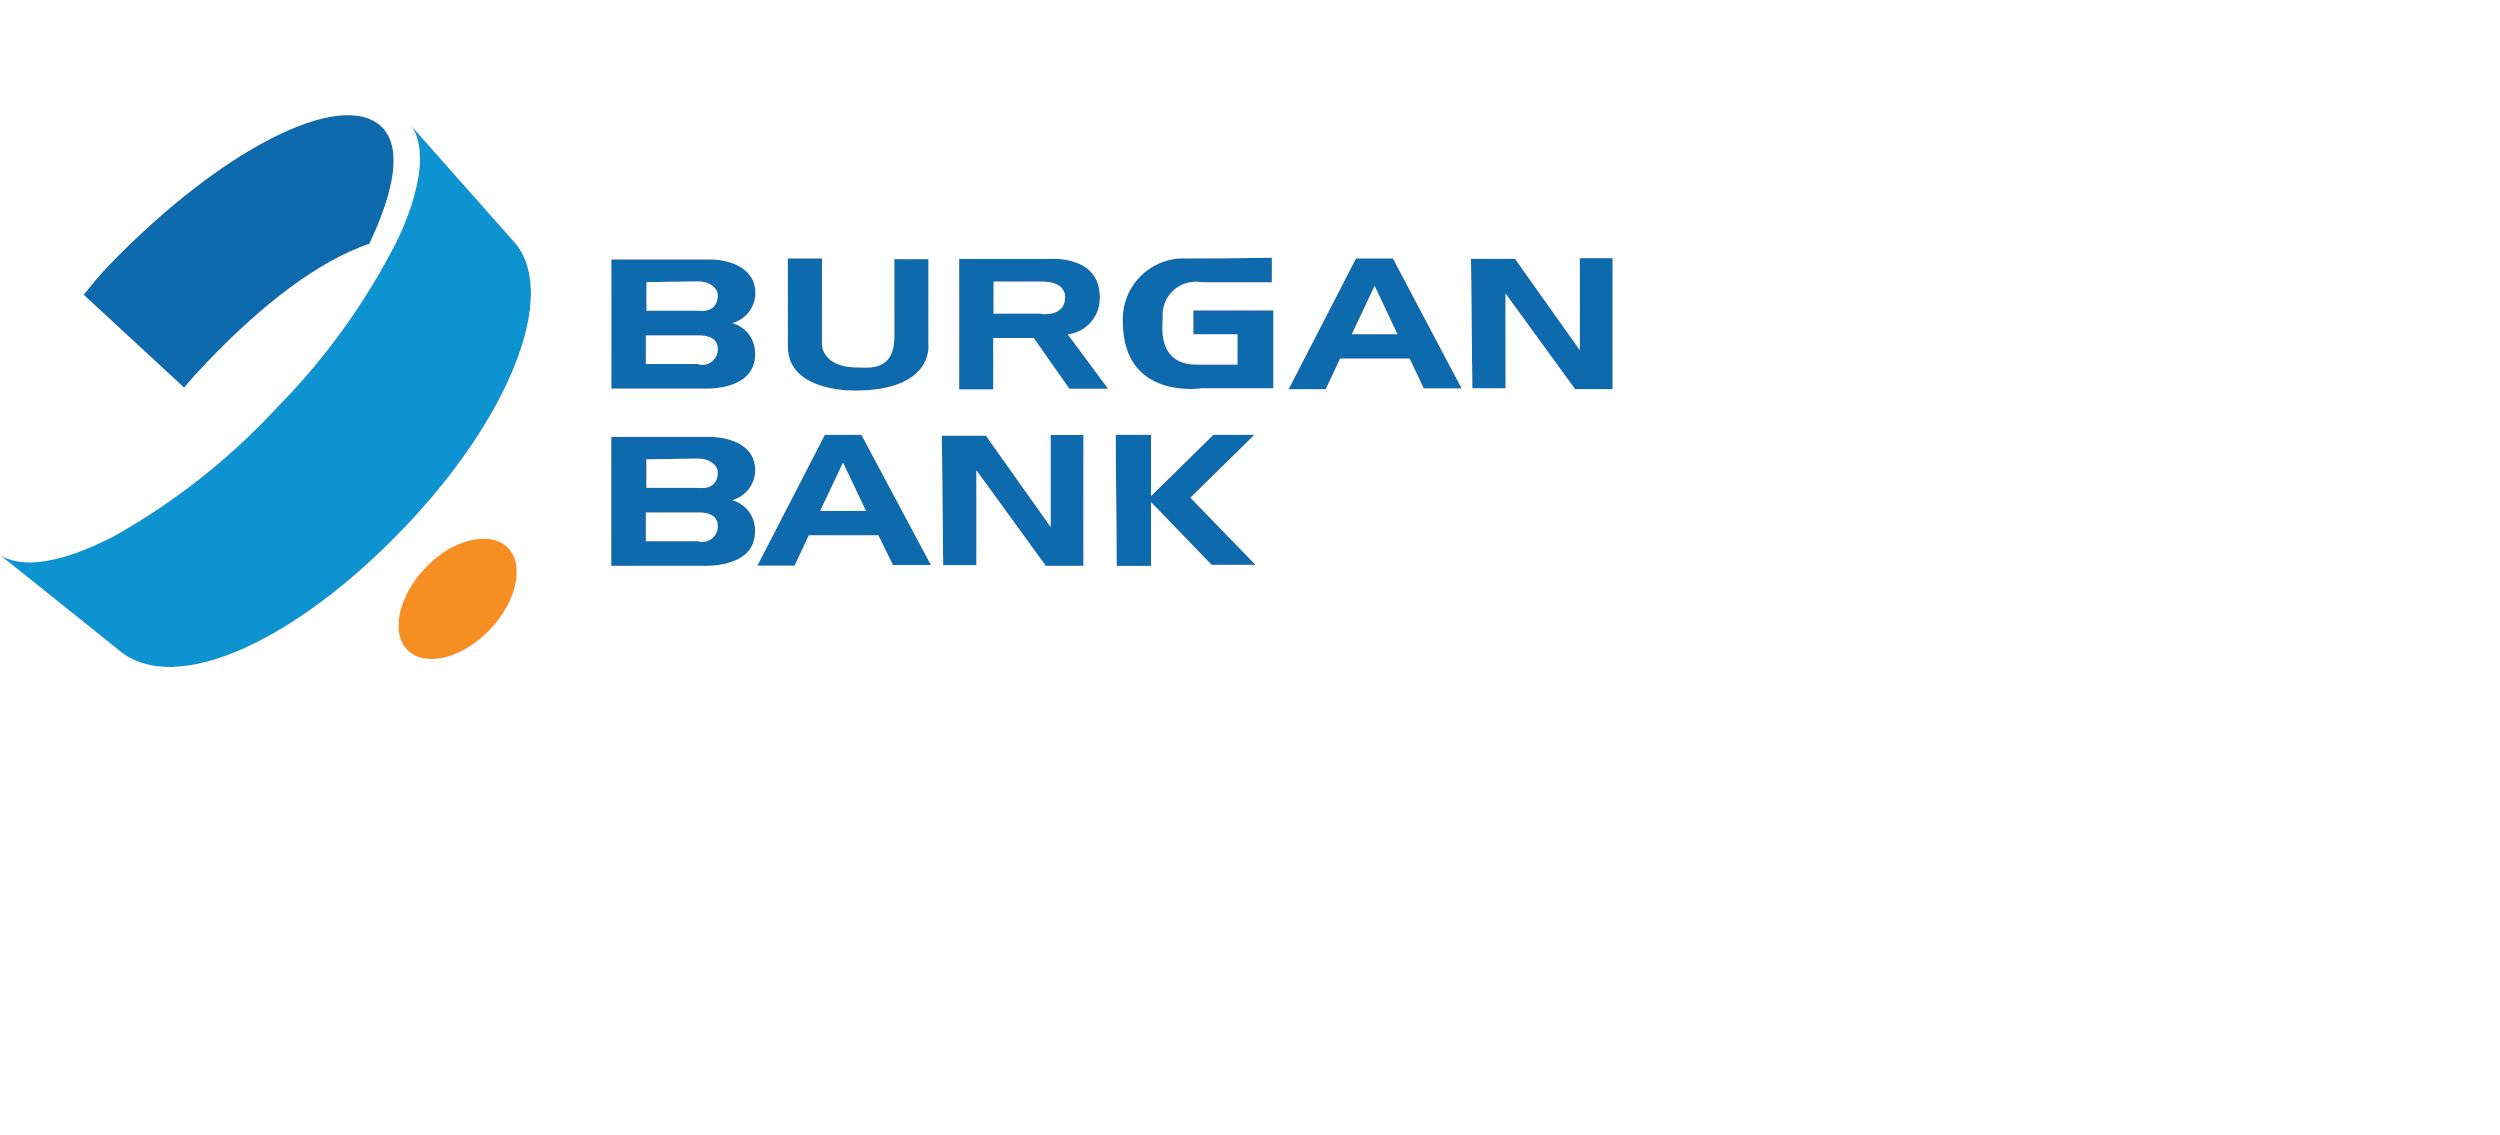
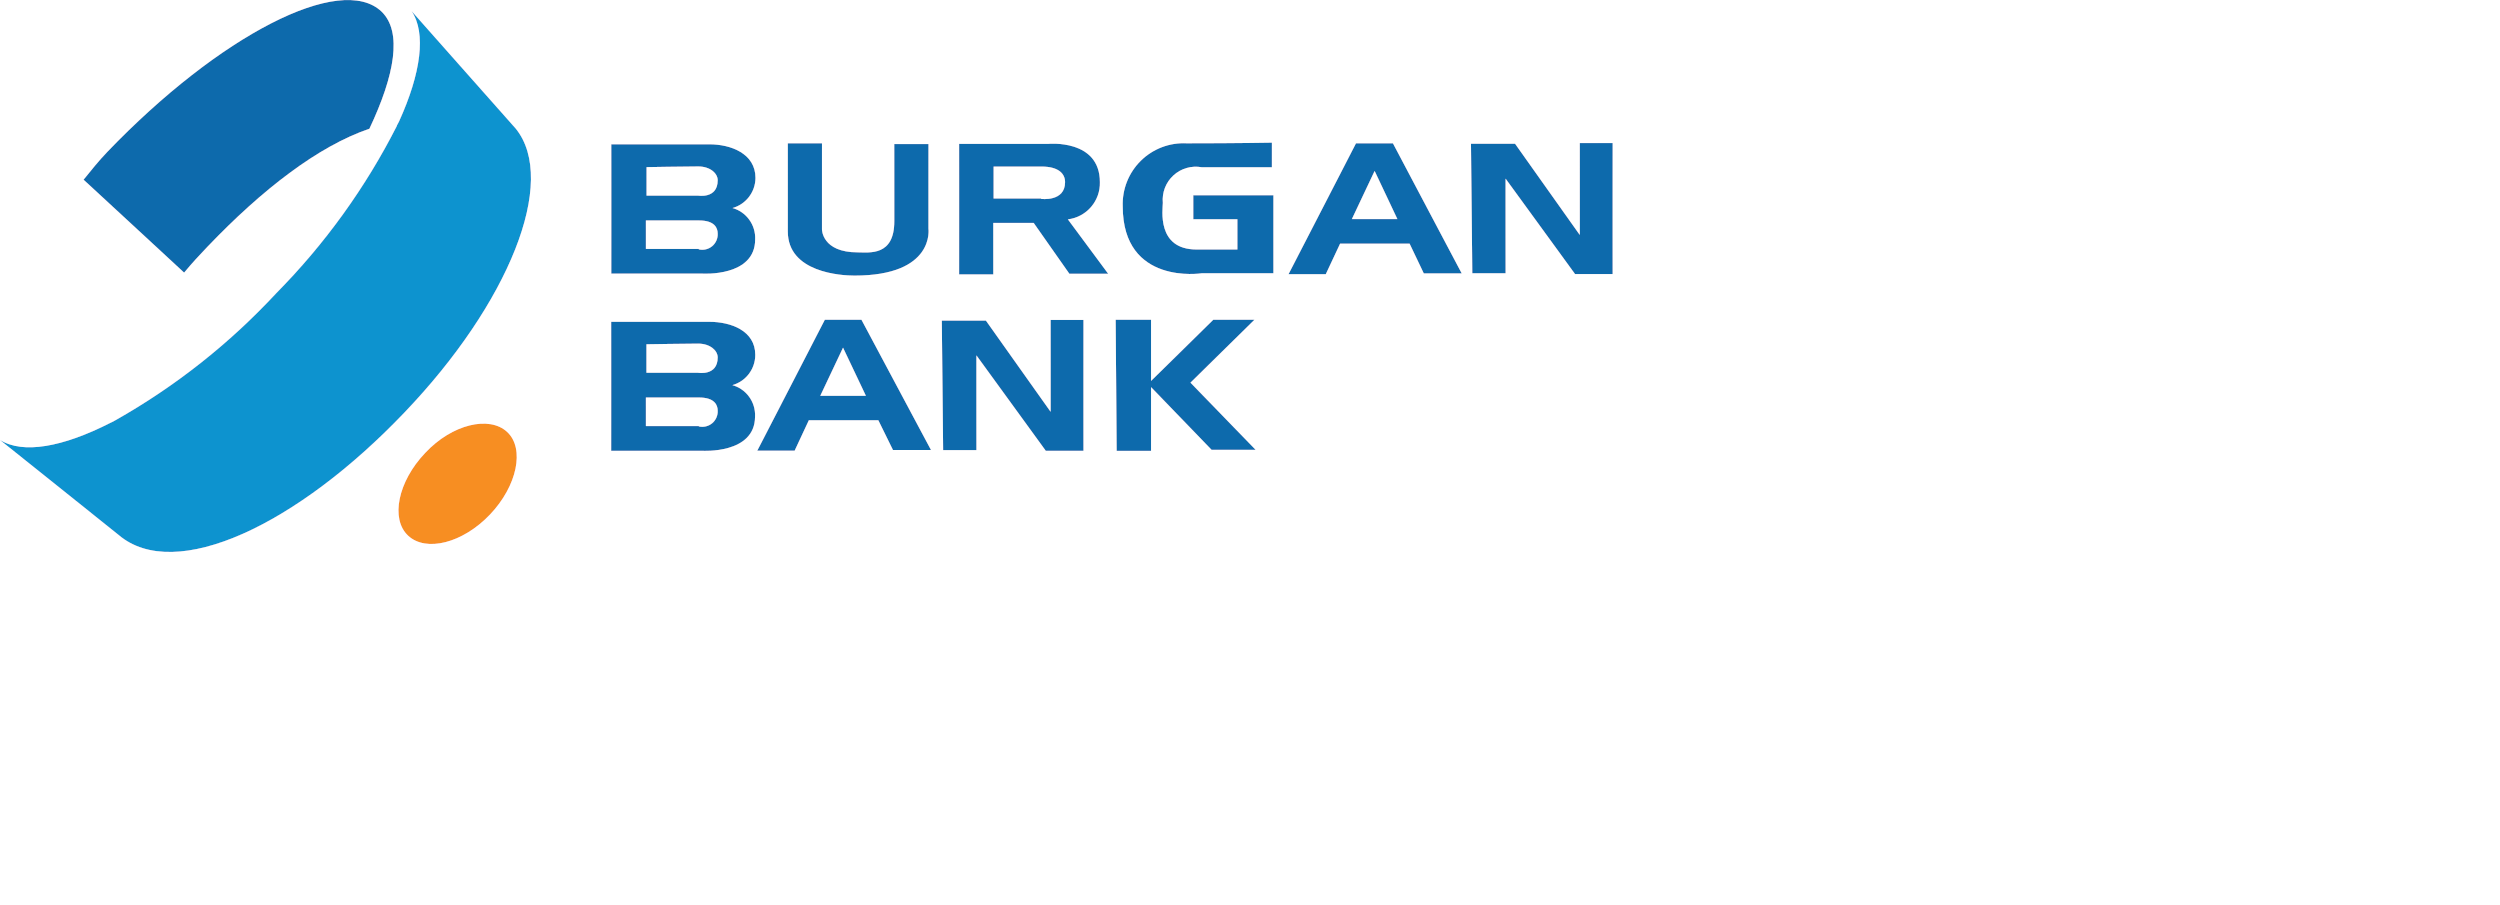
- <svg xmlns="http://www.w3.org/2000/svg" version="1.1" x="0px" y="0px" width="180.771px" height="82.032px" viewBox="0 0 226.771 82.032" enable-background="new 0 0 226.771 82.032" xml:space="preserve">
+ <svg xmlns="http://www.w3.org/2000/svg" version="1.1" viewBox="0 0 226.771 82.032" preserveAspectRatio="xMidYMid meet">
  <defs>
-     <style>.cls-1{fill:#1093cf;}.cls-2{fill:#f78e20;}.cls-3{fill:#086aac;}</style>
+     <style>
+       .cls-1 { fill: #1093cf; }
+       .cls-2 { fill: #f78e20; }
+       .cls-3 { fill: #086aac; }
+     </style>
    <filter id="white-shadow" x="-50%" y="-50%" width="200%" height="200%">
      <feDropShadow dx="0" dy="0" stdDeviation="3" flood-color="white" />
    </filter>
  </defs>
  <g id="Layer_2" data-name="Layer 2" filter="url(#white-shadow)">
    <g id="Layer_1-2" data-name="Layer 1">
      <path class="cls-1" d="M37.33,1l8.92,10.06.54.61c3.84,4.77-.63,15.86-10.12,25.77C27,47.58,15.89,52.91,10.75,48.52L0,39.91c2.07,1.3,5.68.65,10-1.55l.27-.13.16-.09A60.44,60.44,0,0,0,25.06,26.59,60.66,60.66,0,0,0,36,11.41c0-.07.06-.12.08-.18L36.2,11C38.18,6.64,38.68,3,37.33,1" />
      <path class="cls-2" d="M38.57,41.08c-2.48,2.6-3.17,6-1.55,7.51s4.94.69,7.42-1.91,3.18-6,1.56-7.5-5-.7-7.43,1.9" />
      <path class="cls-3" d="M34.62,1.06C30.91-2.5,19.86,3.22,9.73,13.78c-.75.78-1.46,1.66-2.15,2.52l9.12,8.43c.73-.87,1.33-1.53,2.15-2.38,4.89-5.11,10-9.09,14.66-10.67,2.3-4.86,3-8.78,1.11-10.62" />
      <path class="cls-3" d="M71.43,13h3.13v7.81s0,2.08,3.23,2.08c1.06,0,3.33.37,3.33-2.82v-7h3.1v7.67S84.84,25,77.51,25c-1.22,0-6.05-.28-6.05-4s0-8,0-8" />
      <path class="cls-3" d="M115.37,13v2.17H109a3,3,0,0,0-3.52,3.23c0,.57-.6,4.23,3.06,4.23h3.7V19.89h-4V17.71h7.27v7.08H109s-7.16,1.12-7.16-6.07A5.52,5.52,0,0,1,107.64,13c4.58,0,7.73-.06,7.73-.06" />
      <path class="cls-3" d="M94.43,18h-4.3V15.11h4.35c1.59,0,2.13.69,2.13,1.41,0,1.81-2.18,1.52-2.18,1.52m2.44,1.86a3.31,3.31,0,0,0,2.9-3.38c0-3.93-4.69-3.47-4.69-3.47H87V24.89h3.1V20.22l3.66,0L97,24.83h3.52Z" />
      <path class="cls-3" d="M63.31,17.74H58.65V15.16s3.61-.06,4.69-.06,1.76.63,1.76,1.25c0,1.71-1.79,1.39-1.79,1.39m.08,4.84h-4.8V20l4.83,0c1.4,0,1.68.68,1.68,1.19a1.4,1.4,0,0,1-1.71,1.43m3-3.73a2.86,2.86,0,0,0,2.14-2.75c0-2.22-2.25-3.05-4.18-3.05l-8.9,0V24.82h8.28s4.77.31,4.77-3.1a2.83,2.83,0,0,0-2.11-2.87" />
      <path class="cls-3" d="M63.31,33.81H58.64V31.23s3.61-.06,4.69-.06,1.77.63,1.77,1.25c0,1.71-1.79,1.39-1.79,1.39m.08,4.84h-4.8V36.06l4.83,0c1.39,0,1.68.68,1.68,1.19a1.4,1.4,0,0,1-1.71,1.43m3-3.73a2.85,2.85,0,0,0,2.12-2.76c0-2.21-2.24-3-4.17-3l-8.9,0V40.89h8.27s4.78.31,4.78-3.1a2.82,2.82,0,0,0-2.1-2.87" />
      <polygon class="cls-3" points="101.2 29 101.29 40.9 104.41 40.9 104.41 35.12 109.9 40.8 113.89 40.8 107.99 34.71 113.79 29 110.06 29 104.41 34.55 104.41 29 101.2 29" />
      <path class="cls-3" d="M74.41,35.9l2.06-4.36,2.07,4.36ZM78.14,29H74.82L68.69,40.88h3.39l1.29-2.76h6.3L81,40.82h3.45Z" />
      <polygon class="cls-3" points="85.43 29.08 89.43 29.08 95.3 37.35 95.3 29.02 98.28 29.02 98.28 40.89 94.86 40.89 88.57 32.24 88.57 40.83 85.55 40.83 85.43 29.08" />
      <path class="cls-3" d="M122.63,19.87l2.06-4.36,2.06,4.36ZM126.35,13H123l-6.12,11.87h3.38l1.3-2.77h6.3l1.29,2.7h3.44Z" />
      <polygon class="cls-3" points="133.43 13.04 137.43 13.04 143.3 21.31 143.3 12.98 146.28 12.98 146.28 24.86 142.87 24.86 136.57 16.21 136.57 24.79 133.55 24.79 133.43 13.04" />
    </g>
  </g>
</svg>
